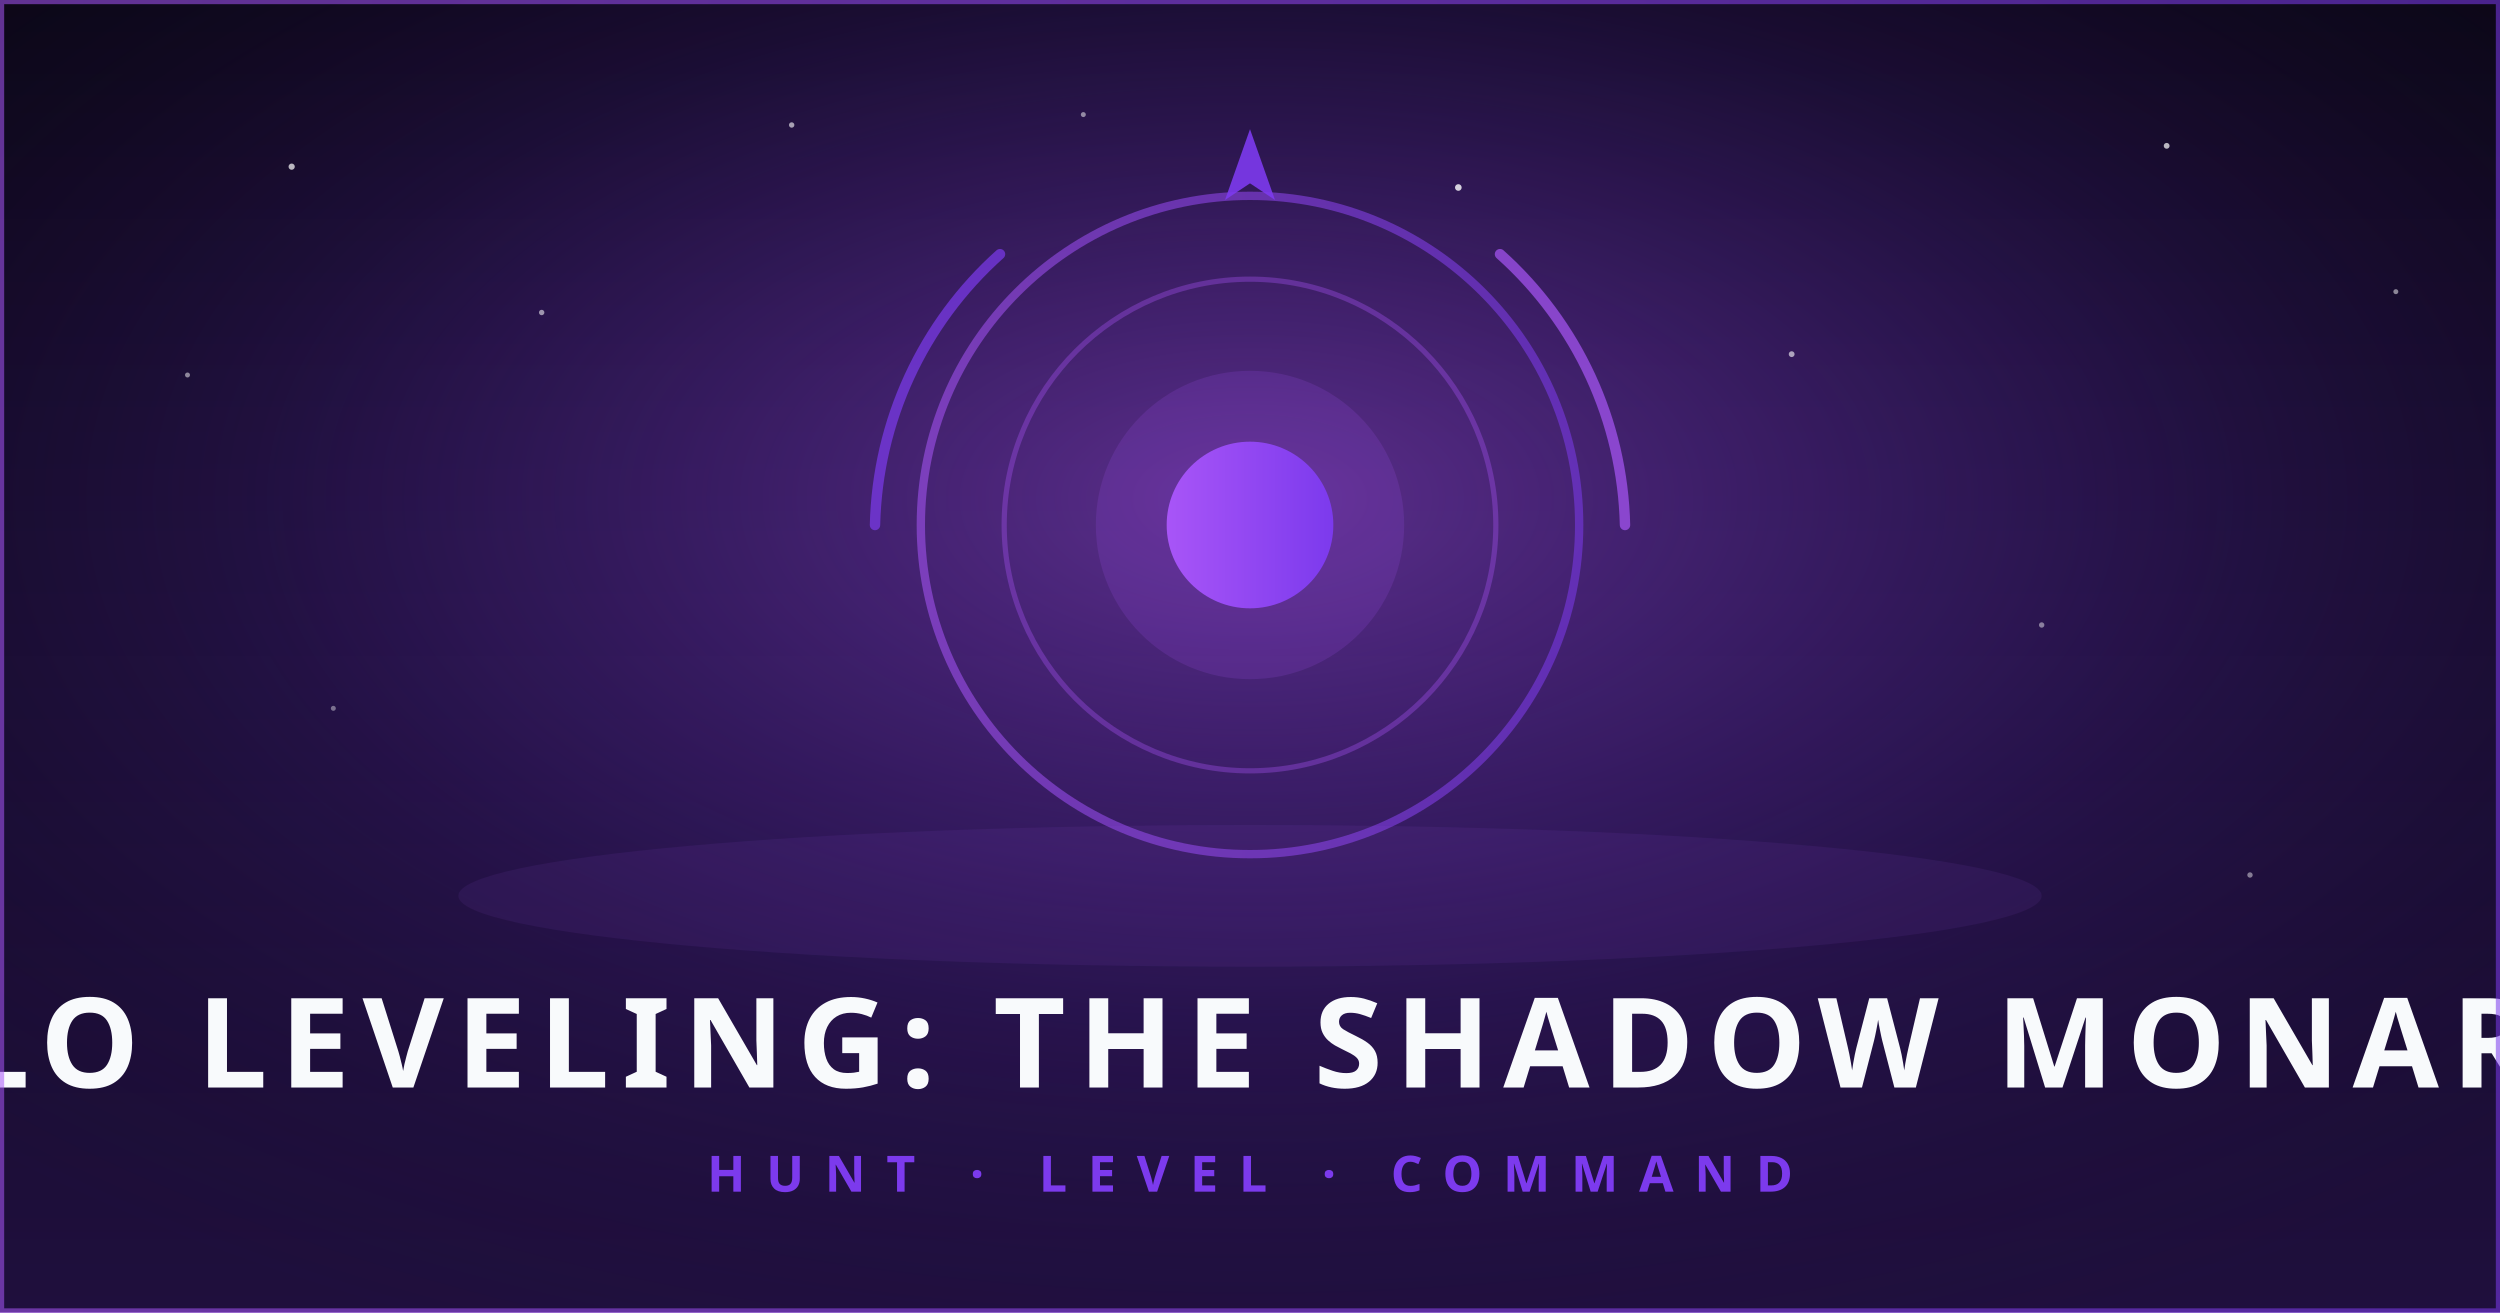
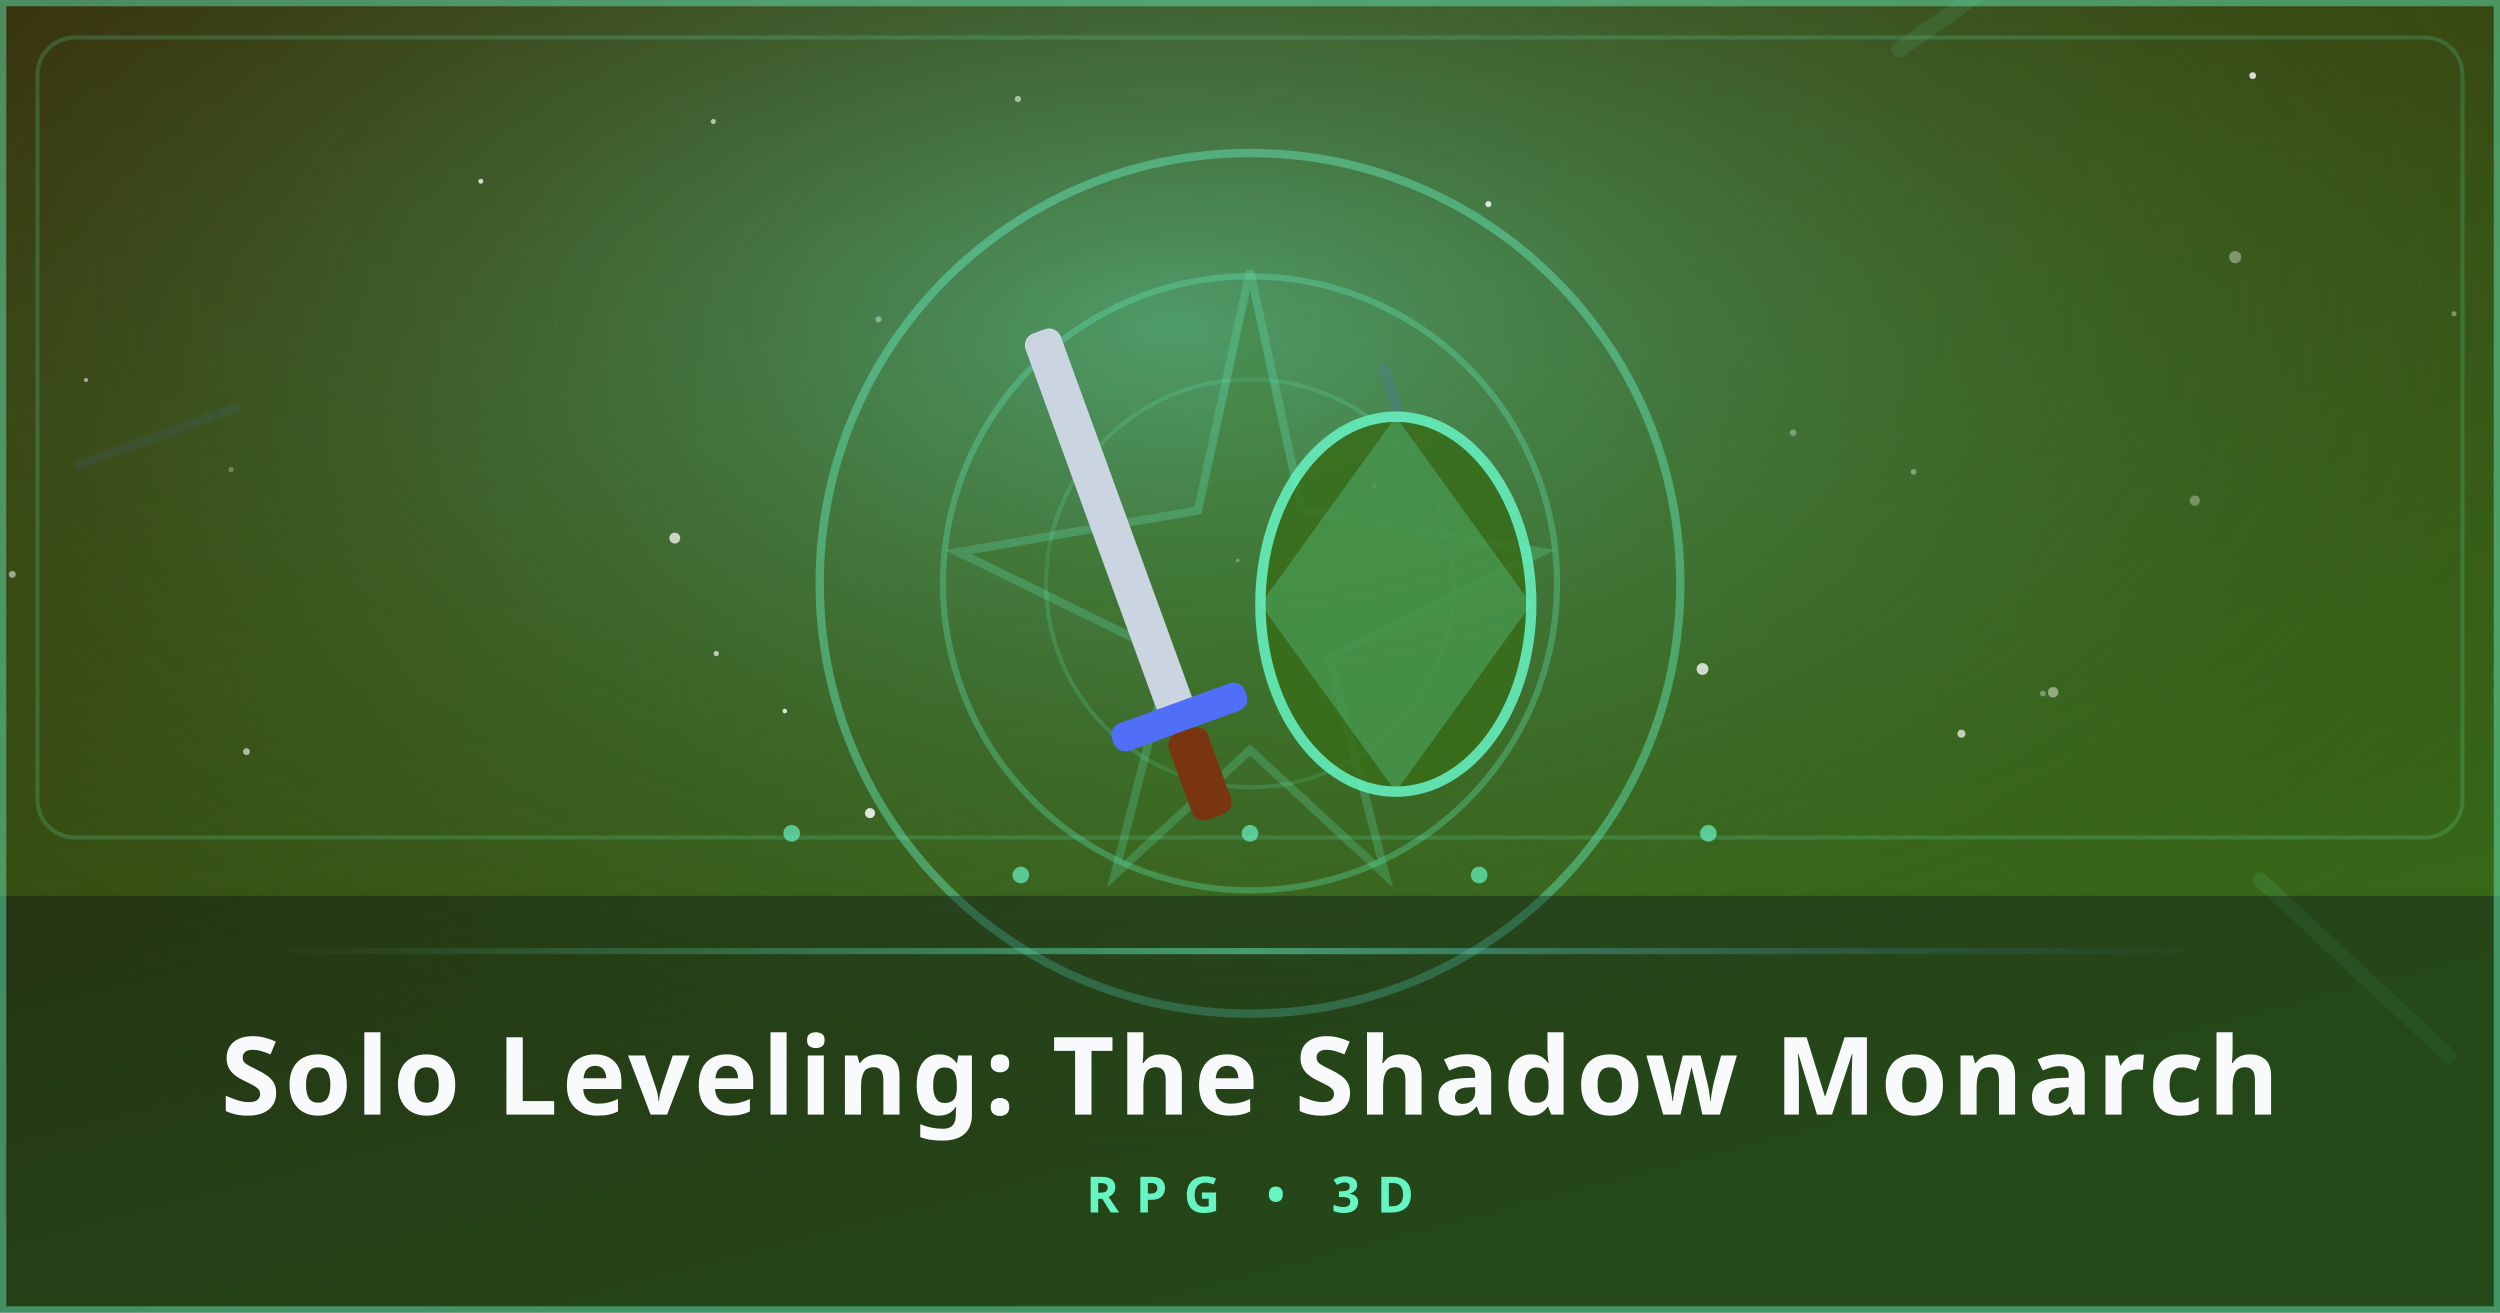
<svg xmlns="http://www.w3.org/2000/svg" viewBox="0 0 1200 630" width="1200" height="630" role="img" aria-label="Solo Leveling: The Shadow Monarch">
  <defs>
-     <linearGradient id="bg" x1="0" y1="0" x2="0" y2="1">
-       <stop offset="0%" stop-color="#0a0614" />
-       <stop offset="100%" stop-color="#1f0f3d" />
+     <linearGradient id="bg" x1="0" y1="0" x2="0.50" y2="1">
+       <stop offset="0%" stop-color="hsla(43, 70%, 13%, 1)" />
+       <stop offset="100%" stop-color="hsla(98, 63%, 26%, 1)" />
    </linearGradient>
-     <radialGradient id="glow" cx="0.5" cy="0.38" r="0.72">
-       <stop offset="0%" stop-color="#a855f7" stop-opacity="0.5" />
-       <stop offset="55%" stop-color="#7c3aed" stop-opacity="0.14" />
-       <stop offset="100%" stop-color="#1f0f3d" stop-opacity="0" />
+     <radialGradient id="glow" cx="47%" cy="25%" r="65%">
+       <stop offset="0%" stop-color="hsla(159, 87%, 68%, 1)" stop-opacity="0.5" />
+       <stop offset="100%" stop-color="hsla(98, 63%, 26%, 1)" stop-opacity="0" />
    </radialGradient>
-     <linearGradient id="accent" x1="0" y1="0" x2="1" y2="0">
-       <stop offset="0%" stop-color="#a855f7" />
-       <stop offset="100%" stop-color="#7c3aed" />
+     <linearGradient id="bar" x1="0" y1="0" x2="1" y2="0">
+       <stop offset="0%" stop-color="hsla(159, 87%, 68%, 1)" stop-opacity="0.0" />
+       <stop offset="50%" stop-color="hsla(159, 87%, 68%, 1)" stop-opacity="0.5" />
+       <stop offset="100%" stop-color="hsla(229, 90%, 64%, 1)" stop-opacity="0.0" />
    </linearGradient>
  </defs>
  <rect width="1200" height="630" fill="url(#bg)" />
  <rect width="1200" height="630" fill="url(#glow)" />
-   <g fill="#ffffff">
-     <circle cx="140" cy="80" r="1.5" opacity="0.7" />
-     <circle cx="380" cy="60" r="1.3" opacity="0.6" />
-     <circle cx="700" cy="90" r="1.6" opacity="0.8" />
-     <circle cx="1040" cy="70" r="1.4" opacity="0.7" />
-     <circle cx="1150" cy="140" r="1.2" opacity="0.5" />
-     <circle cx="90" cy="180" r="1.2" opacity="0.5" />
-     <circle cx="260" cy="150" r="1.3" opacity="0.55" />
-     <circle cx="860" cy="170" r="1.4" opacity="0.6" />
-     <circle cx="520" cy="55" r="1.2" opacity="0.5" />
-     <circle cx="980" cy="300" r="1.3" opacity="0.45" />
-     <circle cx="160" cy="340" r="1.2" opacity="0.4" />
-     <circle cx="1080" cy="420" r="1.3" opacity="0.45" />
+   <rect x="516" y="279" width="96.913" height="4.774" rx="3" fill="hsla(229, 90%, 64%, 1)" opacity="0.19" transform="rotate(251 600 210)" />
+   <rect x="157" y="180" width="84.467" height="7.544" rx="3" fill="hsla(159, 87%, 68%, 1)" opacity="0.099" transform="rotate(145 600 210)" />
+   <rect x="65" y="28" width="84.802" height="4.321" rx="3" fill="hsla(229, 90%, 64%, 1)" opacity="0.1" transform="rotate(340 600 210)" />
+   <rect x="1096" y="31" width="130.857" height="7.139" rx="3" fill="hsla(159, 87%, 68%, 1)" opacity="0.113" transform="rotate(43 600 210)" />
+   <circle cx="1053.5" cy="240.3" r="2.47" fill="#fff" opacity="0.31" />
+   <circle cx="980.6" cy="332.9" r="1.42" fill="#fff" opacity="0.33" />
+   <circle cx="342.4" cy="58.3" r="1.22" fill="#fff" opacity="0.62" />
+   <circle cx="376.7" cy="341.3" r="1.10" fill="#fff" opacity="0.83" />
+   <circle cx="918.5" cy="226.5" r="1.36" fill="#fff" opacity="0.39" />
+   <circle cx="860.7" cy="207.7" r="1.58" fill="#fff" opacity="0.35" />
+   <circle cx="985.5" cy="332.3" r="2.52" fill="#fff" opacity="0.45" />
+   <circle cx="41.3" cy="182.4" r="0.98" fill="#fff" opacity="0.53" />
+   <circle cx="1081.3" cy="36.3" r="1.63" fill="#fff" opacity="0.82" />
+   <circle cx="230.8" cy="87.0" r="1.19" fill="#fff" opacity="0.76" />
+   <circle cx="941.5" cy="352.2" r="1.94" fill="#fff" opacity="0.69" />
+   <circle cx="594.1" cy="269.0" r="0.89" fill="#fff" opacity="0.38" />
+   <circle cx="118.3" cy="360.8" r="1.67" fill="#fff" opacity="0.60" />
+   <circle cx="817.2" cy="321.1" r="2.84" fill="#fff" opacity="0.76" />
+   <circle cx="5.9" cy="275.7" r="1.69" fill="#fff" opacity="0.51" />
+   <circle cx="1072.9" cy="123.4" r="2.93" fill="#fff" opacity="0.36" />
+   <circle cx="323.9" cy="258.3" r="2.61" fill="#fff" opacity="0.72" />
+   <circle cx="1177.9" cy="150.6" r="1.23" fill="#fff" opacity="0.36" />
+   <circle cx="343.8" cy="313.7" r="1.27" fill="#fff" opacity="0.66" />
+   <circle cx="110.9" cy="225.4" r="1.29" fill="#fff" opacity="0.27" />
+   <circle cx="659.5" cy="233.2" r="1.36" fill="#fff" opacity="0.63" />
+   <circle cx="417.6" cy="390.3" r="2.41" fill="#fff" opacity="0.84" />
+   <circle cx="421.7" cy="153.3" r="1.47" fill="#fff" opacity="0.39" />
+   <circle cx="714.4" cy="98.0" r="1.46" fill="#fff" opacity="0.82" />
+   <circle cx="488.6" cy="47.5" r="1.52" fill="#fff" opacity="0.54" />
+   <circle cx="600" cy="280" r="97.901" fill="none" stroke="hsla(159, 87%, 68%, 1)" stroke-opacity="0.18" stroke-width="2" />
+   <circle cx="600" cy="280" r="147.367" fill="none" stroke="hsla(159, 87%, 68%, 1)" stroke-opacity="0.3" stroke-width="3" />
+   <circle cx="600" cy="280" r="206.553" fill="none" stroke="hsla(159, 87%, 68%, 1)" stroke-opacity="0.42" stroke-width="4" />
+   <g transform="translate(600,280)">
+     <path d="M0 -150 L25 -35 L140 -15 L38 35 L65 140 L0 80 L-65 140 L-38 35 L-140 -15 L-25 -35 Z" fill="hsla(98, 63%, 26%, 1)" opacity="0.22" stroke="hsla(159, 87%, 68%, 1)" stroke-width="4" />
+     <g transform="translate(-50,20) rotate(-20)">
+       <rect x="-9" y="-150" width="18" height="200" rx="6" fill="#cbd5e1" />
+       <rect x="-34" y="40" width="68" height="14" rx="6" fill="hsla(229, 90%, 64%, 1)" />
+       <rect x="-10" y="54" width="20" height="44" rx="6" fill="#78350f" />
+     </g>
+     <g transform="translate(70,10)">
+       <ellipse rx="65" ry="90" fill="hsla(98, 63%, 26%, 1)" opacity="0.85" stroke="hsla(159, 87%, 68%, 1)" stroke-width="5" />
+       <path d="M0 -90 L65 0 L0 90 L-65 0 Z" fill="hsla(159, 87%, 68%, 1)" opacity="0.25" />
+     </g>
+     <circle cx="-220" cy="120" r="4" fill="hsla(159, 87%, 68%, 1)" opacity="0.7" />
+     <circle cx="-110" cy="140" r="4" fill="hsla(159, 87%, 68%, 1)" opacity="0.7" />
+     <circle cx="0" cy="120" r="4" fill="hsla(159, 87%, 68%, 1)" opacity="0.7" />
+     <circle cx="110" cy="140" r="4" fill="hsla(159, 87%, 68%, 1)" opacity="0.7" />
+     <circle cx="220" cy="120" r="4" fill="hsla(159, 87%, 68%, 1)" opacity="0.7" />
  </g>
-   <circle cx="600" cy="252" r="158" fill="none" stroke="url(#accent)" stroke-opacity="0.55" stroke-width="4" />
-   <circle cx="600" cy="252" r="118" fill="none" stroke="#a855f7" stroke-opacity="0.35" stroke-width="2.5" />
-   <circle cx="600" cy="252" r="74" fill="#a855f7" opacity="0.16" />
-   <circle cx="600" cy="252" r="40" fill="url(#accent)" />
-   <path d="M600 62 L612 96 L600 88 L588 96 Z" fill="#7c3aed" opacity="0.9" />
-   <path d="M420 252 a180 180 0 0 1 60 -130" stroke="#7c3aed" stroke-width="5" fill="none" stroke-linecap="round" opacity="0.7" />
-   <path d="M780 252 a180 180 0 0 0 -60 -130" stroke="#a855f7" stroke-width="5" fill="none" stroke-linecap="round" opacity="0.7" />
-   <ellipse cx="600" cy="430" rx="380" ry="34" fill="#a855f7" opacity="0.08" />
-   <text x="600" y="522" text-anchor="middle" font-family="Verdana, Geneva, sans-serif" font-size="60" font-weight="bold" letter-spacing="6" fill="#f8fafc">SOLO LEVELING: THE SHADOW MONARCH</text>
-   <text x="600" y="572" text-anchor="middle" font-family="Verdana, Geneva, sans-serif" font-size="24" font-weight="bold" letter-spacing="10" fill="#7c3aed">HUNT · LEVEL · COMMAND</text>
-   <rect x="0.5" y="0.5" width="1199" height="629" fill="none" stroke="url(#accent)" stroke-opacity="0.55" stroke-width="3" />
+   <rect x="18" y="18" width="1164" height="384" rx="18" fill="none" stroke="hsla(159, 87%, 68%, 1)" stroke-opacity="0.18" stroke-width="2" />
+   <rect x="0" y="430" width="1200" height="200" fill="#020617" opacity="0.35" />
+   <rect x="120" y="455" width="960" height="3" rx="2" fill="url(#bar)" />
+   <text x="600" y="535" text-anchor="middle" font-family="Verdana, Geneva, sans-serif" font-size="52" font-weight="800" letter-spacing="2" fill="#f8fafc">Solo Leveling: The Shadow Monarch</text>
+   <text x="600" y="582" text-anchor="middle" font-family="Verdana, Geneva, sans-serif" font-size="24" font-weight="700" letter-spacing="8" fill="hsla(159, 87%, 68%, 1)">RPG • 3D</text>
+   <rect x="1.5" y="1.5" width="1197" height="627" fill="none" stroke="hsla(159, 87%, 68%, 1)" stroke-opacity="0.45" stroke-width="3" />
</svg>
